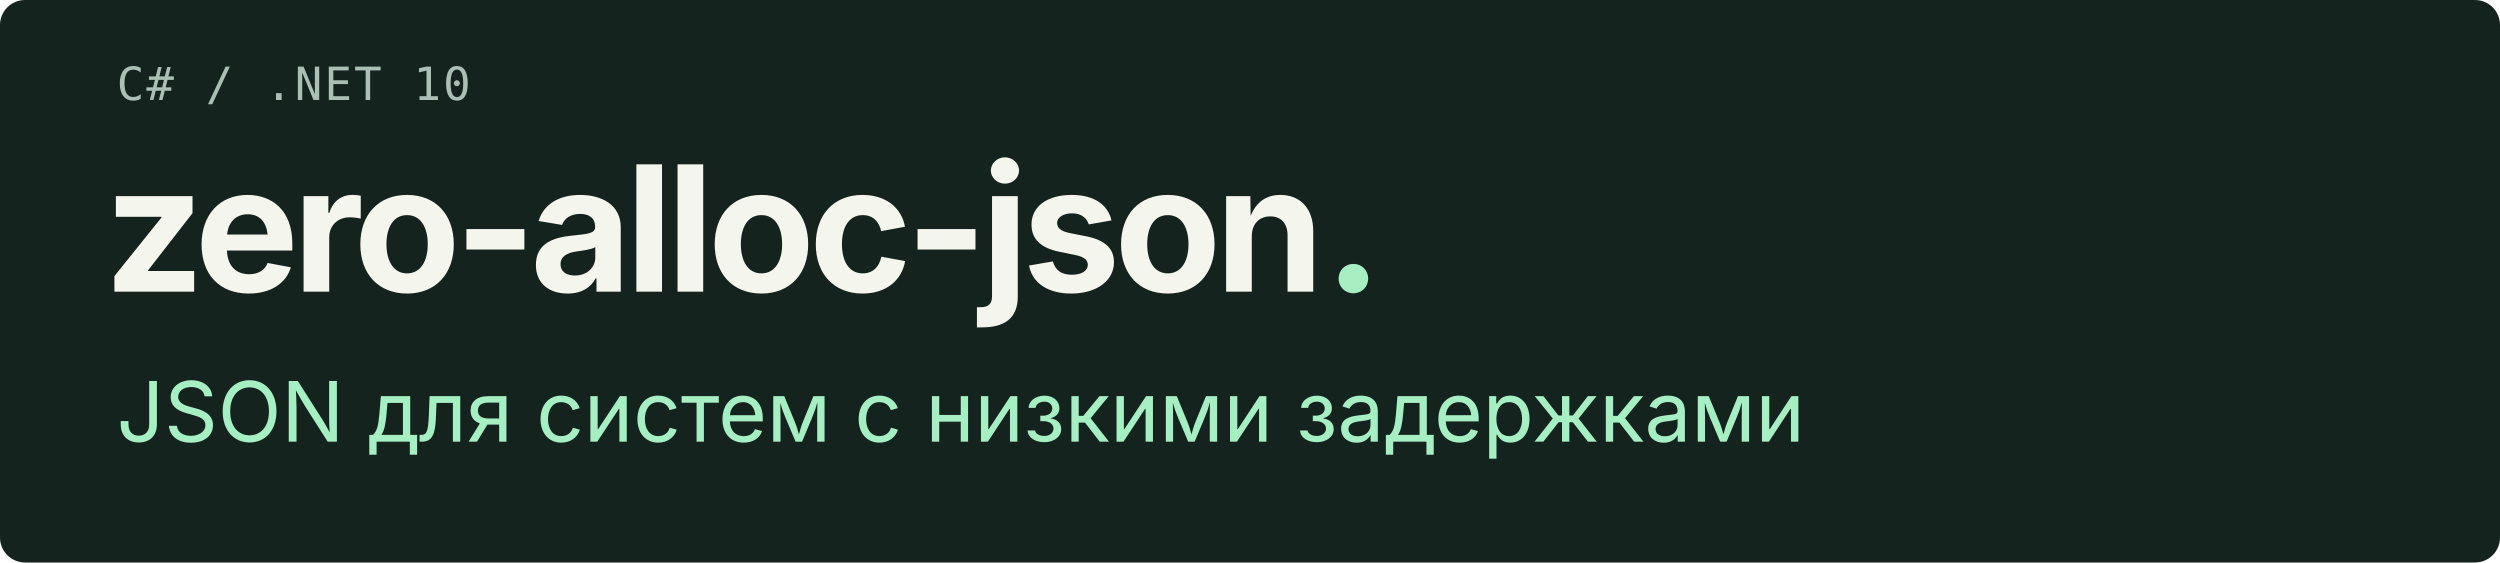
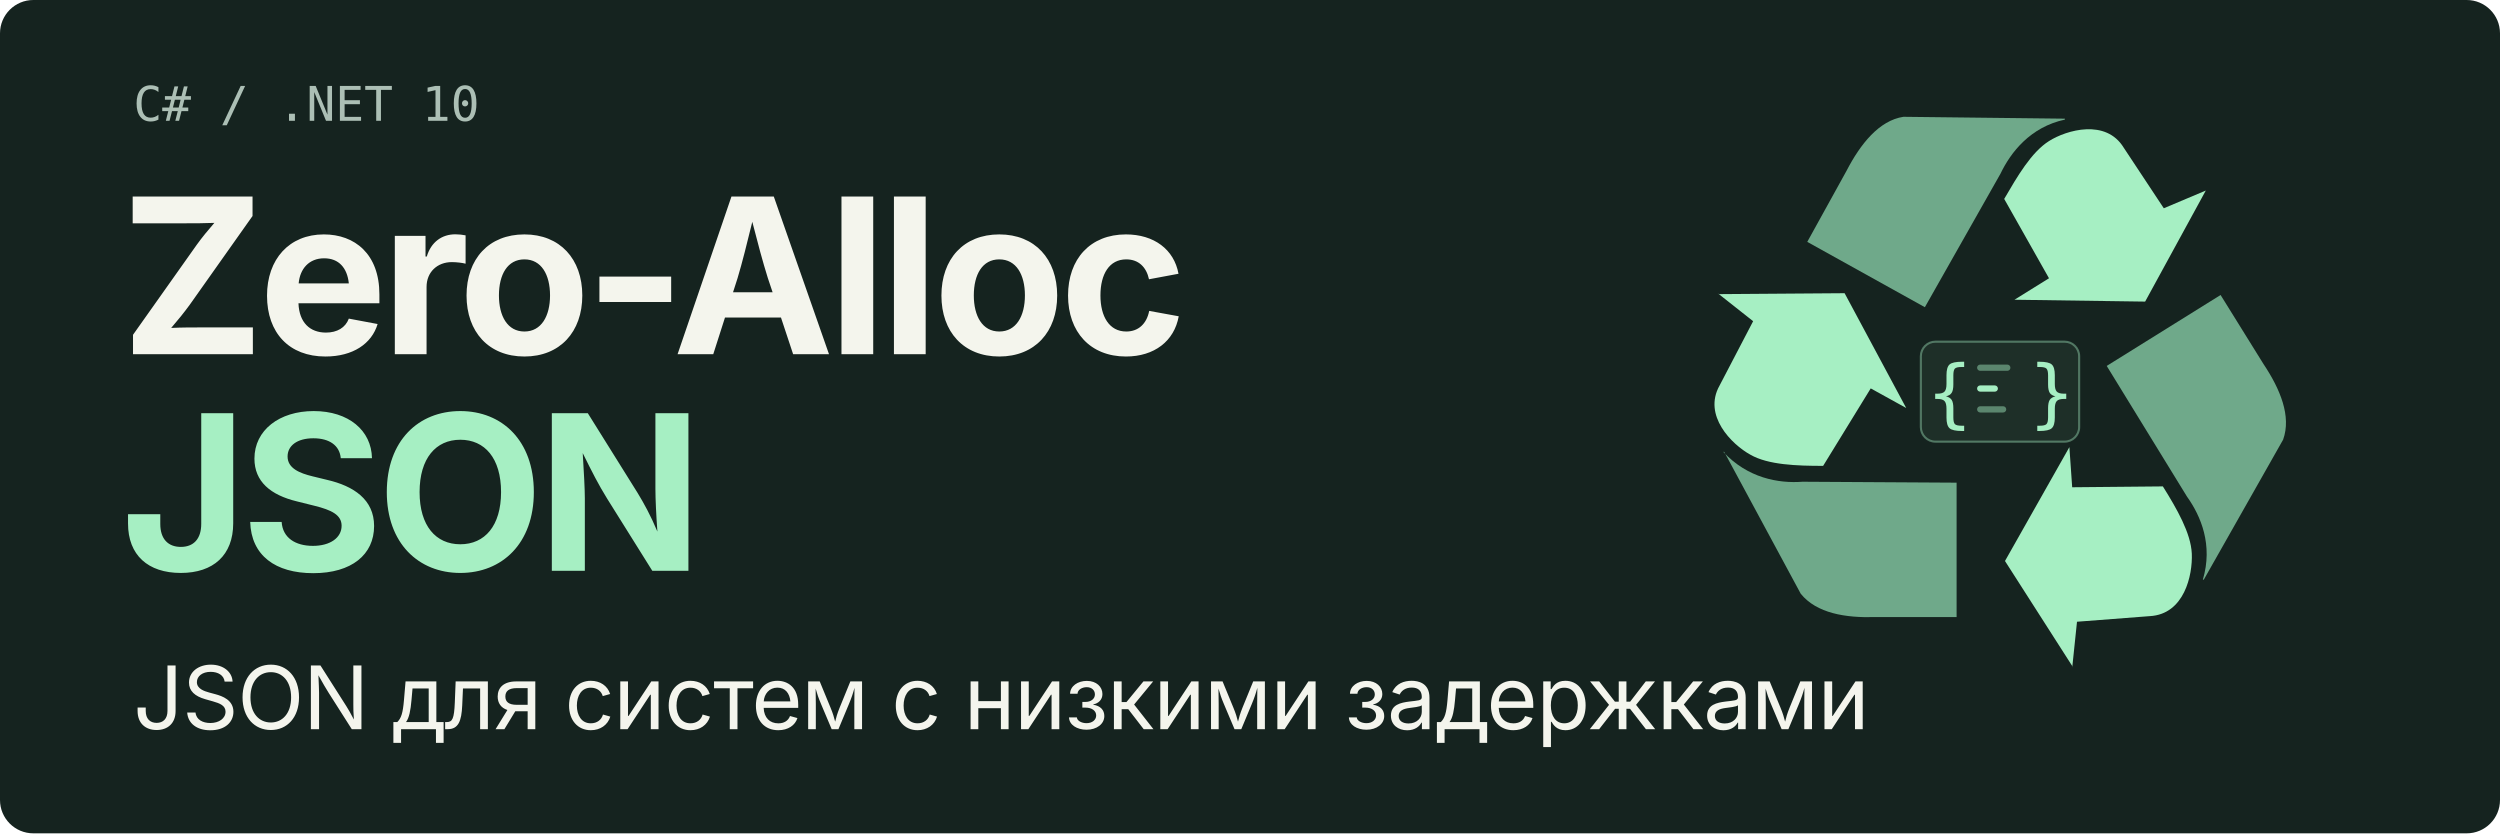
- <svg xmlns="http://www.w3.org/2000/svg" width="1200" height="270" viewBox="0 0 1200 270" role="img" aria-labelledby="title desc">
-   <rect width="1200" height="270" rx="12" fill="#15231f" />
+ <svg xmlns="http://www.w3.org/2000/svg" width="1200" height="400" viewBox="0 0 1200 400" role="img" aria-labelledby="title desc">
+   <rect width="1200" height="400" rx="16" fill="#15231f" />
  <g font-family="-apple-system, BlinkMacSystemFont, 'Segoe UI', sans-serif">
-     <text x="56" y="48" fill="#acbfb5" font-family="ui-monospace, 'SFMono-Regular', Consolas, monospace" font-size="22" letter-spacing="1">C# / .NET 10</text>
-     <text x="50" y="140" fill="#f4f5ed" font-size="84" font-weight="700" letter-spacing="-3">zero-alloc-json<tspan fill="#a6efc3">.</tspan>
-     </text>
-     <text x="56" y="212" fill="#a6efc3" font-size="40">JSON для систем с низкими задержками</text>
+     <text x="64" y="58" fill="#acbfb5" font-family="ui-monospace, 'SFMono-Regular', Consolas, monospace" font-size="23">C# / .NET 10</text>
+     <g id="identity" font-size="104" font-weight="700" letter-spacing="-3">
+       <text x="58" y="170" fill="#f4f5ed">Zero-Alloc</text>
+       <text x="58" y="274" fill="#a6efc3">JSON</text>
+     </g>
+     <g id="reused-json-object">
+       <g id="recycling-arrows" transform="translate(820 48) scale(0.448)">
+         <g id="ribbon-arrow-one">
+           <path fill="#6fa98a" d="M17 377l82 152c17 21 48 26 80 25h87v-144l-165-1c-26 2-59-4-85-32z" />
+           <path fill="#a6efc3" d="M10 207l38 30-36 69c-18 32 13 63 33 74 19 11 50 12 78 12l51-83 38 21-66-123-135 1z" />
+         </g>
+         <g id="ribbon-arrow-two">
+           <path fill="#6fa98a" d="M382 20l-173-2c-26 4-46 29-61 58l-42 76 126 70 81-143c11-23 32-50 69-58z" />
+           <path fill="#a6efc3" d="M533 97l-45 19-43-65c-19-31-61-19-80-7-19 12-34 38-48 62l48 85-37 23 140 2 65-119z" />
+         </g>
+         <g id="ribbon-arrow-three">
+           <path fill="#6fa98a" d="M530.84 513.925l85-150c9-25-3-54-21-81l-46-74-122 76 86 140c15 21 28 52 17 89z" />
+           <path fill="#a6efc3" d="M390 607l5-48 78-6c37-2 46-44 45-67-1-22-16-48-31-72l-97.16.925-3-43-69 122 73 114z" />
+         </g>
+       </g>
+       <rect x="922" y="164" width="76" height="48" rx="7" fill="#a6efc3" fill-opacity="0.06" stroke="#a6efc3" stroke-opacity="0.4" />
+       <g fill="#a6efc3" font-family="ui-monospace, 'SFMono-Regular', Consolas, monospace" font-size="36">
+         <text x="925" y="201">{</text>
+         <text x="974" y="201">}</text>
+       </g>
+       <g fill="#a6efc3">
+         <rect x="949" y="175" width="16" height="3" rx="1.5" opacity="0.45" />
+         <rect x="949" y="185" width="10" height="3" rx="1.5" />
+         <rect x="949" y="195" width="14" height="3" rx="1.5" opacity="0.45" />
+       </g>
+     </g>
+     <text x="64" y="350" fill="#f4f5ed" font-size="42" letter-spacing="-0.5">JSON для систем с низкими задержками</text>
  </g>
</svg>
